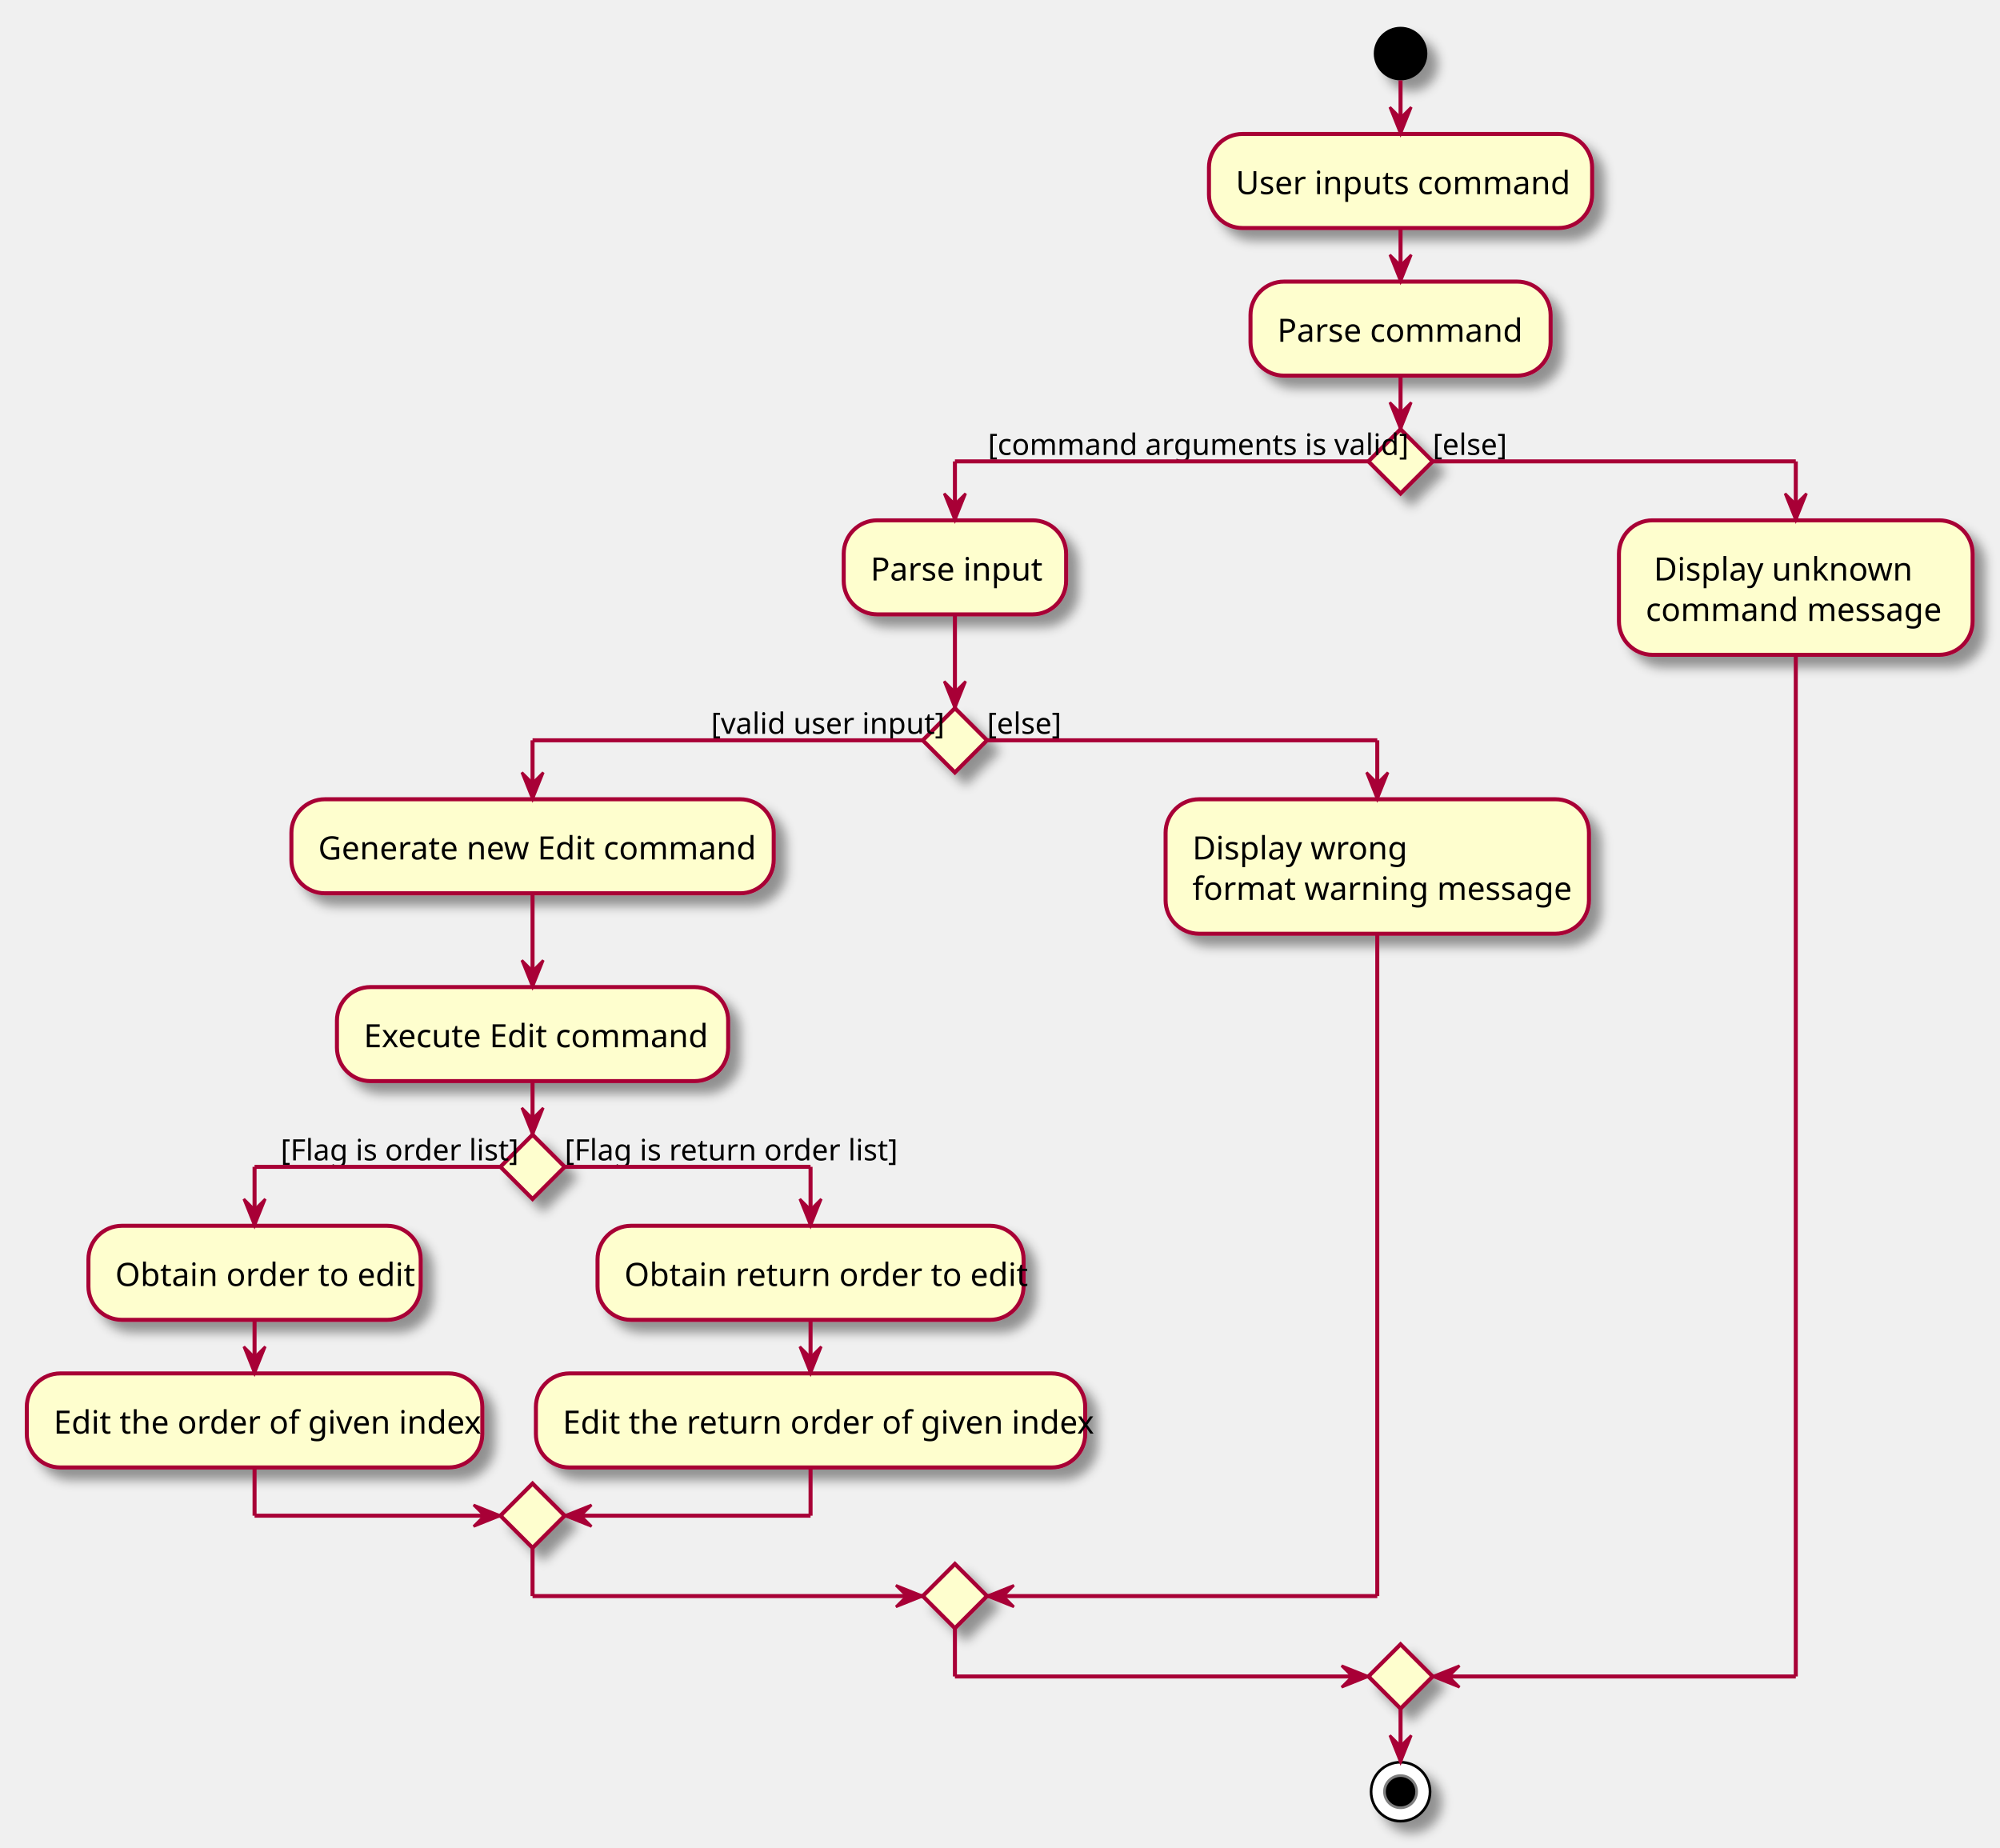
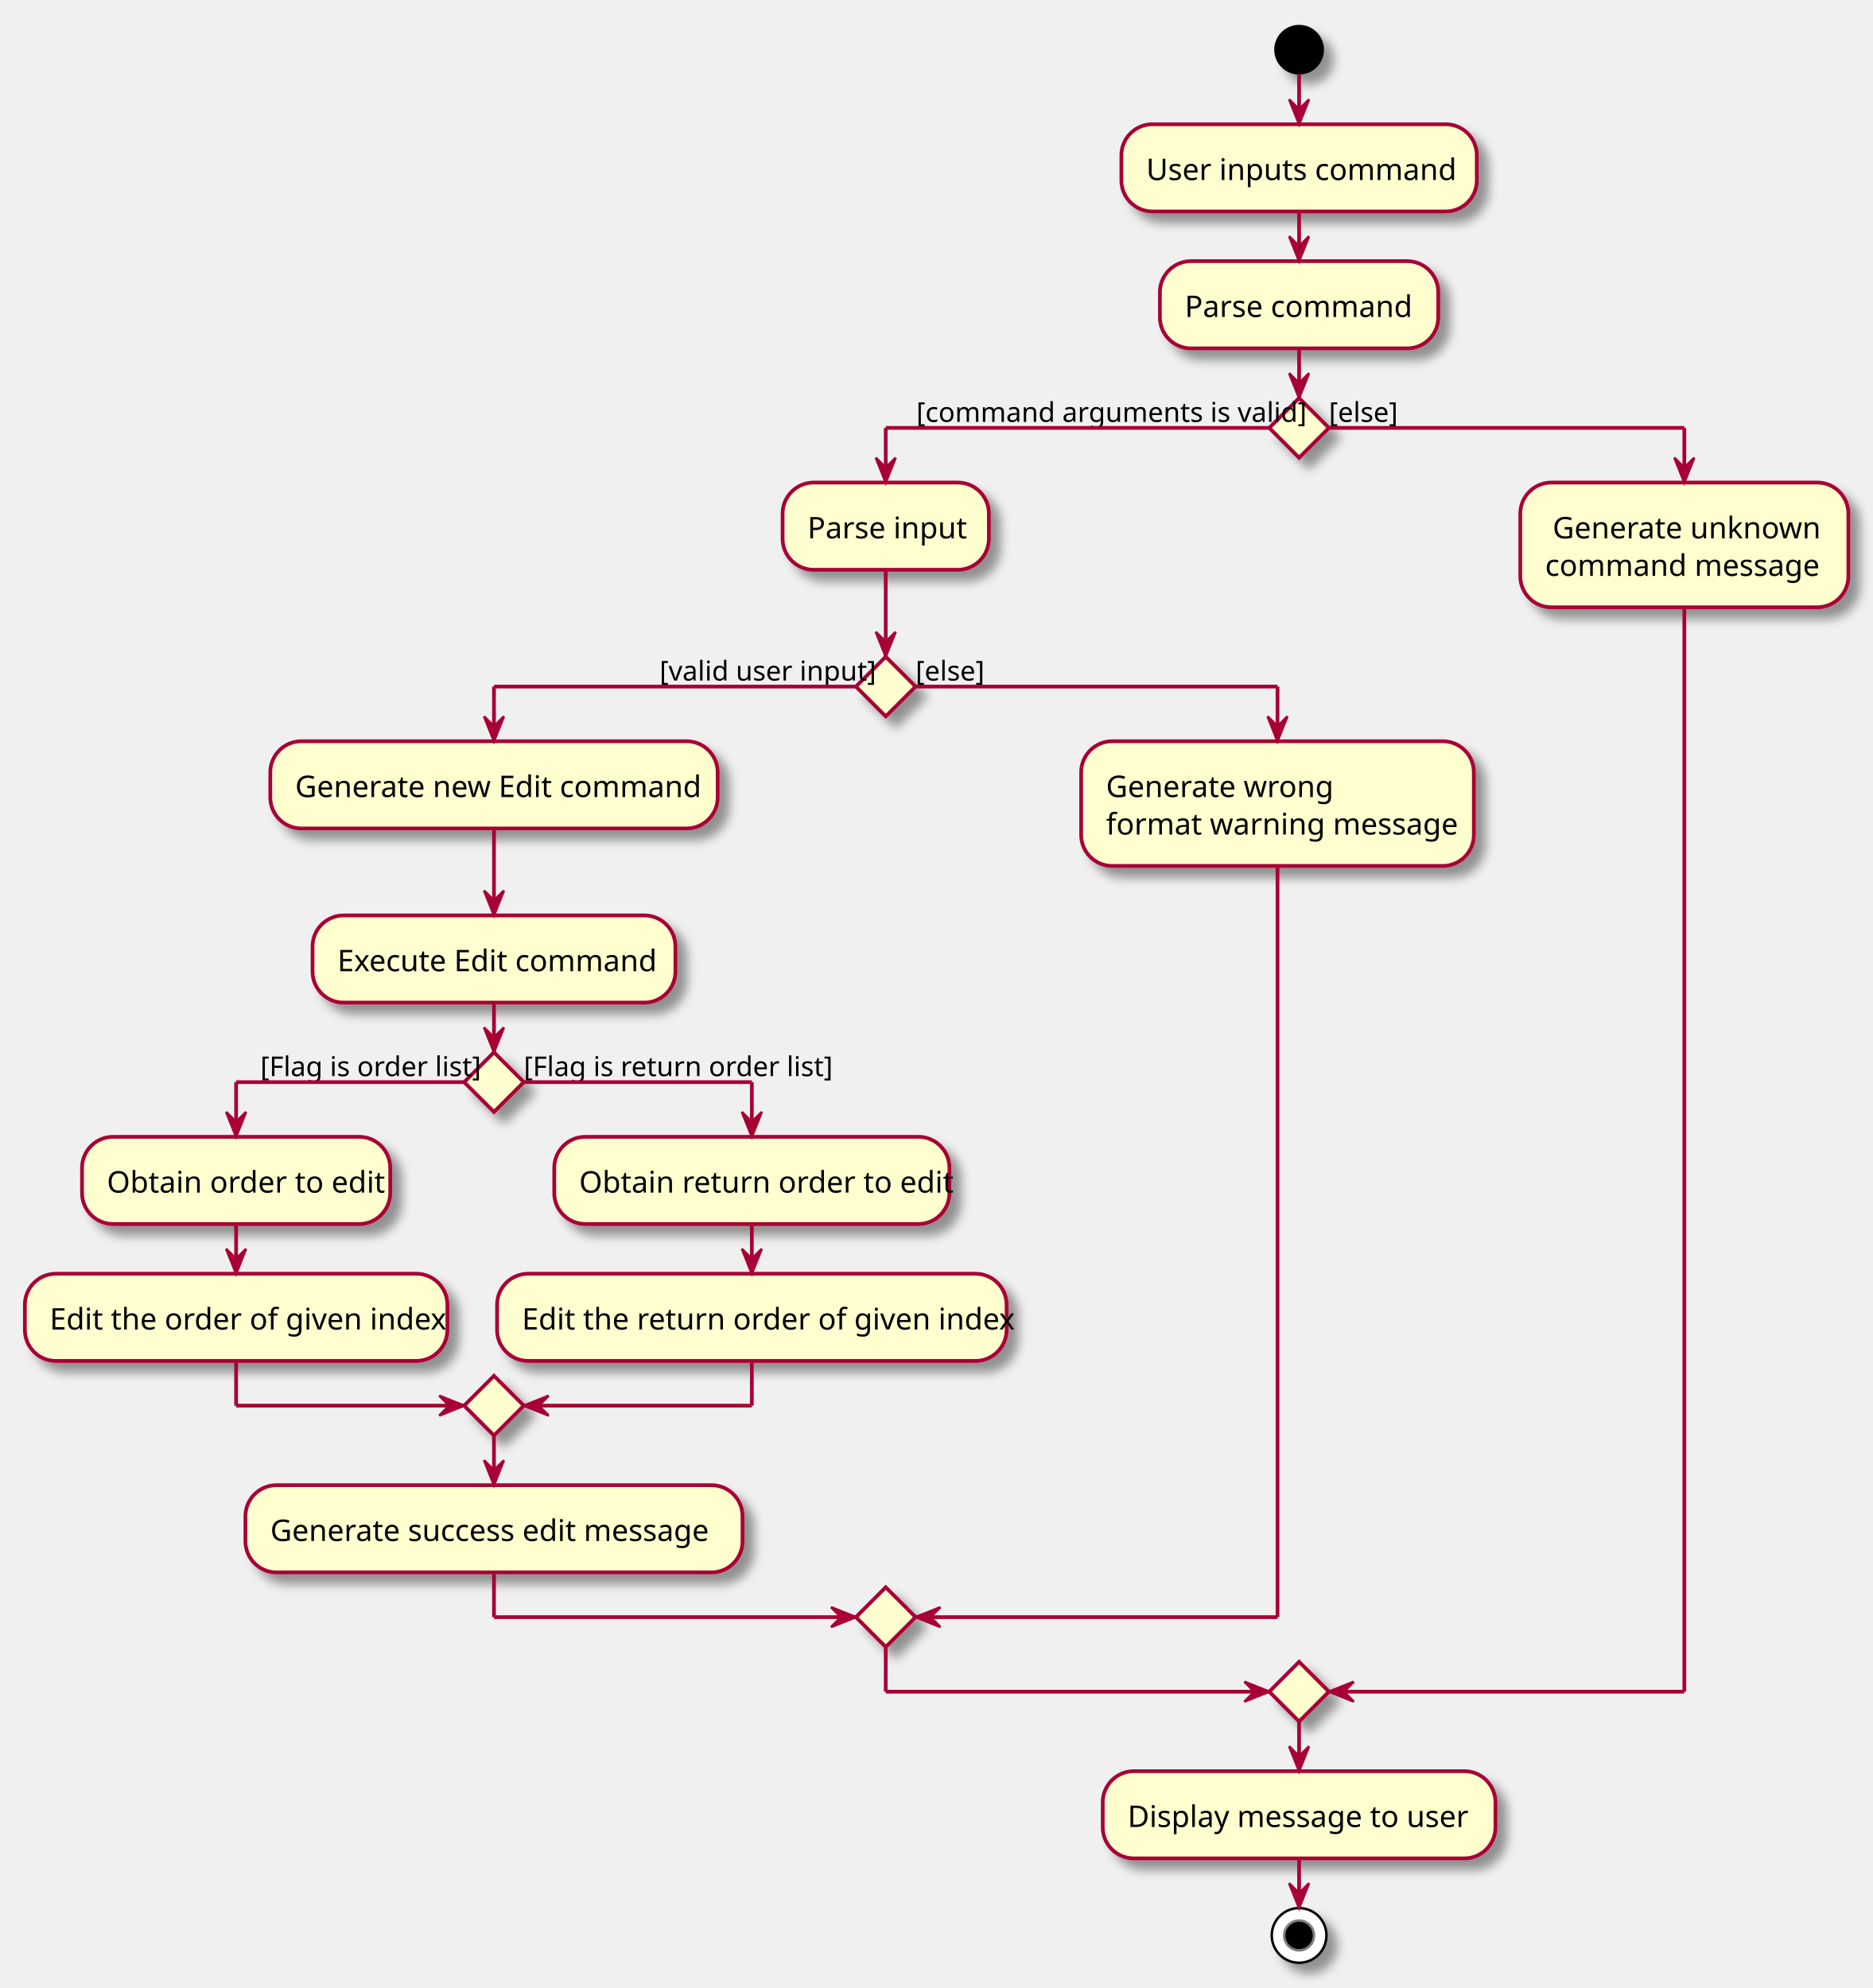
- <svg xmlns="http://www.w3.org/2000/svg" contentScriptType="application/ecmascript" contentStyleType="text/css" height="862.5px" preserveAspectRatio="none" style="width:933px;height:862px;" version="1.1" viewBox="0 0 933 862" width="933.75px" zoomAndPan="magnify">
+ <svg xmlns="http://www.w3.org/2000/svg" contentScriptType="application/ecmascript" contentStyleType="text/css" height="1000px" preserveAspectRatio="none" style="width:942px;height:1000px;" version="1.1" viewBox="0 0 942 1000" width="942.5px" zoomAndPan="magnify">
  <defs>
-     <filter height="300%" id="f1b6l1p3h150rs" width="300%" x="-1" y="-1">
+     <filter height="300%" id="f159a8hkn5fd31" width="300%" x="-1" y="-1">
      <feGaussianBlur result="blurOut" stdDeviation="2.5" />
      <feColorMatrix in="blurOut" result="blurOut2" type="matrix" values="0 0 0 0 0 0 0 0 0 0 0 0 0 0 0 0 0 0 .4 0" />
      <feOffset dx="5.0" dy="5.0" in="blurOut2" result="blurOut3" />
      <feBlend in="SourceGraphic" in2="blurOut3" mode="normal" />
    </filter>
  </defs>
  <g>
-     <ellipse cx="653.359" cy="25" fill="#000000" filter="url(#f1b6l1p3h150rs)" rx="12.5" ry="12.5" style="stroke: none; stroke-width: 1.25;" />
-     <rect fill="#FEFECE" filter="url(#f1b6l1p3h150rs)" height="43.867" rx="15.625" ry="15.625" style="stroke: #A80036; stroke-width: 1.875;" width="178.75" x="563.984" y="62.5" />
+     <ellipse cx="653.359" cy="25" fill="#000000" filter="url(#f159a8hkn5fd31)" rx="12.5" ry="12.5" style="stroke: none; stroke-width: 1.25;" />
+     <rect fill="#FEFECE" filter="url(#f159a8hkn5fd31)" height="43.867" rx="15.625" ry="15.625" style="stroke: #A80036; stroke-width: 1.875;" width="178.75" x="563.984" y="62.5" />
    <text fill="#000000" font-family="sans-serif" font-size="15" lengthAdjust="spacingAndGlyphs" textLength="153.75" x="576.484" y="90.571">User inputs command</text>
-     <rect fill="#FEFECE" filter="url(#f1b6l1p3h150rs)" height="43.867" rx="15.625" ry="15.625" style="stroke: #A80036; stroke-width: 1.875;" width="140" x="583.359" y="131.367" />
+     <rect fill="#FEFECE" filter="url(#f159a8hkn5fd31)" height="43.867" rx="15.625" ry="15.625" style="stroke: #A80036; stroke-width: 1.875;" width="140" x="583.359" y="131.367" />
    <text fill="#000000" font-family="sans-serif" font-size="15" lengthAdjust="spacingAndGlyphs" textLength="115" x="595.859" y="159.439">Parse command</text>
-     <polygon fill="#FEFECE" filter="url(#f1b6l1p3h150rs)" points="653.359,200.234,653.359,200.234,668.359,215.234,653.359,230.234,653.359,230.234,638.359,215.234,653.359,200.234" style="stroke: #A80036; stroke-width: 1.875;" />
+     <polygon fill="#FEFECE" filter="url(#f159a8hkn5fd31)" points="653.359,200.234,653.359,200.234,668.359,215.234,653.359,230.234,653.359,230.234,638.359,215.234,653.359,200.234" style="stroke: #A80036; stroke-width: 1.875;" />
    <text fill="#000000" font-family="sans-serif" font-size="13.75" lengthAdjust="spacingAndGlyphs" textLength="177.5" x="460.859" y="212.213">[command arguments is valid]</text>
    <text fill="#000000" font-family="sans-serif" font-size="13.75" lengthAdjust="spacingAndGlyphs" textLength="32.5" x="668.359" y="212.213">[else]</text>
-     <rect fill="#FEFECE" filter="url(#f1b6l1p3h150rs)" height="43.867" rx="15.625" ry="15.625" style="stroke: #A80036; stroke-width: 1.875;" width="103.75" x="393.594" y="242.734" />
+     <rect fill="#FEFECE" filter="url(#f159a8hkn5fd31)" height="43.867" rx="15.625" ry="15.625" style="stroke: #A80036; stroke-width: 1.875;" width="103.75" x="393.594" y="242.734" />
    <text fill="#000000" font-family="sans-serif" font-size="15" lengthAdjust="spacingAndGlyphs" textLength="78.75" x="406.094" y="270.806">Parse input</text>
-     <polygon fill="#FEFECE" filter="url(#f1b6l1p3h150rs)" points="445.469,330.352,445.469,330.352,460.469,345.352,445.469,360.352,445.469,360.352,430.469,345.352,445.469,330.352" style="stroke: #A80036; stroke-width: 1.875;" />
+     <polygon fill="#FEFECE" filter="url(#f159a8hkn5fd31)" points="445.469,330.352,445.469,330.352,460.469,345.352,445.469,360.352,445.469,360.352,430.469,345.352,445.469,330.352" style="stroke: #A80036; stroke-width: 1.875;" />
    <text fill="#000000" font-family="sans-serif" font-size="13.75" lengthAdjust="spacingAndGlyphs" textLength="98.75" x="331.719" y="342.33">[valid user input]</text>
    <text fill="#000000" font-family="sans-serif" font-size="13.75" lengthAdjust="spacingAndGlyphs" textLength="32.5" x="460.469" y="342.33">[else]</text>
-     <rect fill="#FEFECE" filter="url(#f1b6l1p3h150rs)" height="43.867" rx="15.625" ry="15.625" style="stroke: #A80036; stroke-width: 1.875;" width="225" x="135.938" y="372.852" />
+     <rect fill="#FEFECE" filter="url(#f159a8hkn5fd31)" height="43.867" rx="15.625" ry="15.625" style="stroke: #A80036; stroke-width: 1.875;" width="225" x="135.938" y="372.852" />
    <text fill="#000000" font-family="sans-serif" font-size="15" lengthAdjust="spacingAndGlyphs" textLength="200" x="148.438" y="400.923">Generate new Edit command</text>
-     <rect fill="#FEFECE" filter="url(#f1b6l1p3h150rs)" height="43.867" rx="15.625" ry="15.625" style="stroke: #A80036; stroke-width: 1.875;" width="182.5" x="157.188" y="460.469" />
+     <rect fill="#FEFECE" filter="url(#f159a8hkn5fd31)" height="43.867" rx="15.625" ry="15.625" style="stroke: #A80036; stroke-width: 1.875;" width="182.5" x="157.188" y="460.469" />
    <text fill="#000000" font-family="sans-serif" font-size="15" lengthAdjust="spacingAndGlyphs" textLength="157.5" x="169.688" y="488.54">Execute Edit command</text>
-     <polygon fill="#FEFECE" filter="url(#f1b6l1p3h150rs)" points="248.438,529.336,248.438,529.336,263.438,544.336,248.438,559.336,248.438,559.336,233.438,544.336,248.438,529.336" style="stroke: #A80036; stroke-width: 1.875;" />
+     <polygon fill="#FEFECE" filter="url(#f159a8hkn5fd31)" points="248.438,529.336,248.438,529.336,263.438,544.336,248.438,559.336,248.438,559.336,233.438,544.336,248.438,529.336" style="stroke: #A80036; stroke-width: 1.875;" />
    <text fill="#000000" font-family="sans-serif" font-size="13.75" lengthAdjust="spacingAndGlyphs" textLength="102.5" x="130.938" y="541.315">[Flag is order list]</text>
    <text fill="#000000" font-family="sans-serif" font-size="13.75" lengthAdjust="spacingAndGlyphs" textLength="142.5" x="263.438" y="541.315">[Flag is return order list]</text>
-     <rect fill="#FEFECE" filter="url(#f1b6l1p3h150rs)" height="43.867" rx="15.625" ry="15.625" style="stroke: #A80036; stroke-width: 1.875;" width="155" x="41.25" y="571.836" />
+     <rect fill="#FEFECE" filter="url(#f159a8hkn5fd31)" height="43.867" rx="15.625" ry="15.625" style="stroke: #A80036; stroke-width: 1.875;" width="155" x="41.25" y="571.836" />
    <text fill="#000000" font-family="sans-serif" font-size="15" lengthAdjust="spacingAndGlyphs" textLength="130" x="53.75" y="599.907">Obtain order to edit</text>
-     <rect fill="#FEFECE" filter="url(#f1b6l1p3h150rs)" height="43.867" rx="15.625" ry="15.625" style="stroke: #A80036; stroke-width: 1.875;" width="212.5" x="12.5" y="640.703" />
+     <rect fill="#FEFECE" filter="url(#f159a8hkn5fd31)" height="43.867" rx="15.625" ry="15.625" style="stroke: #A80036; stroke-width: 1.875;" width="212.5" x="12.5" y="640.703" />
    <text fill="#000000" font-family="sans-serif" font-size="15" lengthAdjust="spacingAndGlyphs" textLength="187.5" x="25" y="668.774">Edit the order of given index</text>
-     <rect fill="#FEFECE" filter="url(#f1b6l1p3h150rs)" height="43.867" rx="15.625" ry="15.625" style="stroke: #A80036; stroke-width: 1.875;" width="198.75" x="278.75" y="571.836" />
+     <rect fill="#FEFECE" filter="url(#f159a8hkn5fd31)" height="43.867" rx="15.625" ry="15.625" style="stroke: #A80036; stroke-width: 1.875;" width="198.75" x="278.75" y="571.836" />
    <text fill="#000000" font-family="sans-serif" font-size="15" lengthAdjust="spacingAndGlyphs" textLength="173.75" x="291.25" y="599.907">Obtain return order to edit</text>
-     <rect fill="#FEFECE" filter="url(#f1b6l1p3h150rs)" height="43.867" rx="15.625" ry="15.625" style="stroke: #A80036; stroke-width: 1.875;" width="256.25" x="250" y="640.703" />
+     <rect fill="#FEFECE" filter="url(#f159a8hkn5fd31)" height="43.867" rx="15.625" ry="15.625" style="stroke: #A80036; stroke-width: 1.875;" width="256.25" x="250" y="640.703" />
    <text fill="#000000" font-family="sans-serif" font-size="15" lengthAdjust="spacingAndGlyphs" textLength="231.25" x="262.5" y="668.774">Edit the return order of given index</text>
-     <polygon fill="#FEFECE" filter="url(#f1b6l1p3h150rs)" points="248.438,692.07,263.438,707.07,248.438,722.07,233.438,707.07,248.438,692.07" style="stroke: #A80036; stroke-width: 1.875;" />
-     <rect fill="#FEFECE" filter="url(#f1b6l1p3h150rs)" height="62.734" rx="15.625" ry="15.625" style="stroke: #A80036; stroke-width: 1.875;" width="197.5" x="543.75" y="372.852" />
-     <text fill="#000000" font-family="sans-serif" font-size="15" lengthAdjust="spacingAndGlyphs" textLength="97.5" x="556.25" y="400.923">Display wrong</text>
+     <polygon fill="#FEFECE" filter="url(#f159a8hkn5fd31)" points="248.438,692.07,263.438,707.07,248.438,722.07,233.438,707.07,248.438,692.07" style="stroke: #A80036; stroke-width: 1.875;" />
+     <rect fill="#FEFECE" filter="url(#f159a8hkn5fd31)" height="43.867" rx="15.625" ry="15.625" style="stroke: #A80036; stroke-width: 1.875;" width="250" x="123.438" y="747.07" />
+     <text fill="#000000" font-family="sans-serif" font-size="15" lengthAdjust="spacingAndGlyphs" textLength="225" x="135.938" y="775.142">Generate success edit message</text>
+     <rect fill="#FEFECE" filter="url(#f159a8hkn5fd31)" height="62.734" rx="15.625" ry="15.625" style="stroke: #A80036; stroke-width: 1.875;" width="197.5" x="543.75" y="372.852" />
+     <text fill="#000000" font-family="sans-serif" font-size="15" lengthAdjust="spacingAndGlyphs" textLength="110" x="556.25" y="400.923">Generate wrong</text>
    <text fill="#000000" font-family="sans-serif" font-size="15" lengthAdjust="spacingAndGlyphs" textLength="172.5" x="556.25" y="419.79">format warning message</text>
-     <polygon fill="#FEFECE" filter="url(#f1b6l1p3h150rs)" points="445.469,729.57,460.469,744.57,445.469,759.57,430.469,744.57,445.469,729.57" style="stroke: #A80036; stroke-width: 1.875;" />
-     <rect fill="#FEFECE" filter="url(#f1b6l1p3h150rs)" height="62.734" rx="15.625" ry="15.625" style="stroke: #A80036; stroke-width: 1.875;" width="165" x="755.234" y="242.734" />
-     <text fill="#000000" font-family="sans-serif" font-size="15" lengthAdjust="spacingAndGlyphs" textLength="117.5" x="771.484" y="270.806">Display unknown</text>
-     <text fill="#000000" font-family="sans-serif" font-size="15" lengthAdjust="spacingAndGlyphs" textLength="140" x="767.734" y="289.673">command message</text>
-     <polygon fill="#FEFECE" filter="url(#f1b6l1p3h150rs)" points="653.359,767.07,668.359,782.07,653.359,797.07,638.359,782.07,653.359,767.07" style="stroke: #A80036; stroke-width: 1.875;" />
-     <ellipse cx="653.359" cy="835.82" fill="#FFFFFF" filter="url(#f1b6l1p3h150rs)" rx="13.75" ry="13.75" style="stroke: #000000; stroke-width: 1.25;" />
-     <ellipse cx="653.359" cy="835.82" fill="#000000" rx="7.5" ry="7.5" style="stroke: #7F7F7F; stroke-width: 1.25;" />
+     <polygon fill="#FEFECE" filter="url(#f159a8hkn5fd31)" points="445.469,798.438,460.469,813.438,445.469,828.438,430.469,813.438,445.469,798.438" style="stroke: #A80036; stroke-width: 1.875;" />
+     <rect fill="#FEFECE" filter="url(#f159a8hkn5fd31)" height="62.734" rx="15.625" ry="15.625" style="stroke: #A80036; stroke-width: 1.875;" width="165" x="764.609" y="242.734" />
+     <text fill="#000000" font-family="sans-serif" font-size="15" lengthAdjust="spacingAndGlyphs" textLength="130" x="780.859" y="270.806">Generate unknown</text>
+     <text fill="#000000" font-family="sans-serif" font-size="15" lengthAdjust="spacingAndGlyphs" textLength="140" x="777.109" y="289.673">command message</text>
+     <polygon fill="#FEFECE" filter="url(#f159a8hkn5fd31)" points="653.359,835.938,668.359,850.938,653.359,865.938,638.359,850.938,653.359,835.938" style="stroke: #A80036; stroke-width: 1.875;" />
+     <rect fill="#FEFECE" filter="url(#f159a8hkn5fd31)" height="43.867" rx="15.625" ry="15.625" style="stroke: #A80036; stroke-width: 1.875;" width="197.5" x="554.609" y="890.938" />
+     <text fill="#000000" font-family="sans-serif" font-size="15" lengthAdjust="spacingAndGlyphs" textLength="172.5" x="567.109" y="919.009">Display message to user</text>
+     <ellipse cx="653.359" cy="973.555" fill="#FFFFFF" filter="url(#f159a8hkn5fd31)" rx="13.75" ry="13.75" style="stroke: #000000; stroke-width: 1.25;" />
+     <ellipse cx="653.359" cy="973.555" fill="#000000" rx="7.5" ry="7.5" style="stroke: #7F7F7F; stroke-width: 1.25;" />
    <line style="stroke: #A80036; stroke-width: 1.875;" x1="653.359" x2="653.359" y1="37.5" y2="62.5" />
    <polygon fill="#A80036" points="648.359,50,653.359,62.5,658.359,50,653.359,55" style="stroke: #A80036; stroke-width: 1.25;" />
    <line style="stroke: #A80036; stroke-width: 1.875;" x1="653.359" x2="653.359" y1="106.367" y2="131.367" />
    <polygon fill="#A80036" points="648.359,118.867,653.359,131.367,658.359,118.867,653.359,123.867" style="stroke: #A80036; stroke-width: 1.25;" />
    <line style="stroke: #A80036; stroke-width: 1.875;" x1="248.438" x2="248.438" y1="416.719" y2="460.469" />
    <polygon fill="#A80036" points="243.438,447.969,248.438,460.469,253.438,447.969,248.438,452.969" style="stroke: #A80036; stroke-width: 1.25;" />
    <line style="stroke: #A80036; stroke-width: 1.875;" x1="118.75" x2="118.75" y1="615.703" y2="640.703" />
    <polygon fill="#A80036" points="113.75,628.203,118.75,640.703,123.75,628.203,118.75,633.203" style="stroke: #A80036; stroke-width: 1.25;" />
    <line style="stroke: #A80036; stroke-width: 1.875;" x1="378.125" x2="378.125" y1="615.703" y2="640.703" />
    <polygon fill="#A80036" points="373.125,628.203,378.125,640.703,383.125,628.203,378.125,633.203" style="stroke: #A80036; stroke-width: 1.25;" />
    <line style="stroke: #A80036; stroke-width: 1.875;" x1="233.438" x2="118.75" y1="544.336" y2="544.336" />
    <line style="stroke: #A80036; stroke-width: 1.875;" x1="118.75" x2="118.75" y1="544.336" y2="571.836" />
    <polygon fill="#A80036" points="113.75,559.336,118.75,571.836,123.75,559.336,118.75,564.336" style="stroke: #A80036; stroke-width: 1.25;" />
    <line style="stroke: #A80036; stroke-width: 1.875;" x1="263.438" x2="378.125" y1="544.336" y2="544.336" />
    <line style="stroke: #A80036; stroke-width: 1.875;" x1="378.125" x2="378.125" y1="544.336" y2="571.836" />
    <polygon fill="#A80036" points="373.125,559.336,378.125,571.836,383.125,559.336,378.125,564.336" style="stroke: #A80036; stroke-width: 1.25;" />
    <line style="stroke: #A80036; stroke-width: 1.875;" x1="118.75" x2="118.75" y1="684.57" y2="707.07" />
    <line style="stroke: #A80036; stroke-width: 1.875;" x1="118.75" x2="233.438" y1="707.07" y2="707.07" />
    <polygon fill="#A80036" points="220.938,702.07,233.438,707.07,220.938,712.07,225.938,707.07" style="stroke: #A80036; stroke-width: 1.25;" />
    <line style="stroke: #A80036; stroke-width: 1.875;" x1="378.125" x2="378.125" y1="684.57" y2="707.07" />
    <line style="stroke: #A80036; stroke-width: 1.875;" x1="378.125" x2="263.438" y1="707.07" y2="707.07" />
    <polygon fill="#A80036" points="275.938,702.07,263.438,707.07,275.938,712.07,270.938,707.07" style="stroke: #A80036; stroke-width: 1.25;" />
    <line style="stroke: #A80036; stroke-width: 1.875;" x1="248.438" x2="248.438" y1="504.336" y2="529.336" />
    <polygon fill="#A80036" points="243.438,516.836,248.438,529.336,253.438,516.836,248.438,521.836" style="stroke: #A80036; stroke-width: 1.25;" />
+     <line style="stroke: #A80036; stroke-width: 1.875;" x1="248.438" x2="248.438" y1="722.07" y2="747.07" />
+     <polygon fill="#A80036" points="243.438,734.57,248.438,747.07,253.438,734.57,248.438,739.57" style="stroke: #A80036; stroke-width: 1.25;" />
    <line style="stroke: #A80036; stroke-width: 1.875;" x1="430.469" x2="248.438" y1="345.352" y2="345.352" />
    <line style="stroke: #A80036; stroke-width: 1.875;" x1="248.438" x2="248.438" y1="345.352" y2="372.852" />
    <polygon fill="#A80036" points="243.438,360.352,248.438,372.852,253.438,360.352,248.438,365.352" style="stroke: #A80036; stroke-width: 1.25;" />
    <line style="stroke: #A80036; stroke-width: 1.875;" x1="460.469" x2="642.5" y1="345.352" y2="345.352" />
    <line style="stroke: #A80036; stroke-width: 1.875;" x1="642.5" x2="642.5" y1="345.352" y2="372.852" />
    <polygon fill="#A80036" points="637.5,360.352,642.5,372.852,647.5,360.352,642.5,365.352" style="stroke: #A80036; stroke-width: 1.25;" />
-     <line style="stroke: #A80036; stroke-width: 1.875;" x1="248.438" x2="248.438" y1="722.07" y2="744.57" />
-     <line style="stroke: #A80036; stroke-width: 1.875;" x1="248.438" x2="430.469" y1="744.57" y2="744.57" />
-     <polygon fill="#A80036" points="417.969,739.57,430.469,744.57,417.969,749.57,422.969,744.57" style="stroke: #A80036; stroke-width: 1.25;" />
-     <line style="stroke: #A80036; stroke-width: 1.875;" x1="642.5" x2="642.5" y1="435.586" y2="744.57" />
-     <line style="stroke: #A80036; stroke-width: 1.875;" x1="642.5" x2="460.469" y1="744.57" y2="744.57" />
-     <polygon fill="#A80036" points="472.969,739.57,460.469,744.57,472.969,749.57,467.969,744.57" style="stroke: #A80036; stroke-width: 1.25;" />
+     <line style="stroke: #A80036; stroke-width: 1.875;" x1="248.438" x2="248.438" y1="790.938" y2="813.438" />
+     <line style="stroke: #A80036; stroke-width: 1.875;" x1="248.438" x2="430.469" y1="813.438" y2="813.438" />
+     <polygon fill="#A80036" points="417.969,808.438,430.469,813.438,417.969,818.438,422.969,813.438" style="stroke: #A80036; stroke-width: 1.25;" />
+     <line style="stroke: #A80036; stroke-width: 1.875;" x1="642.5" x2="642.5" y1="435.586" y2="813.438" />
+     <line style="stroke: #A80036; stroke-width: 1.875;" x1="642.5" x2="460.469" y1="813.438" y2="813.438" />
+     <polygon fill="#A80036" points="472.969,808.438,460.469,813.438,472.969,818.438,467.969,813.438" style="stroke: #A80036; stroke-width: 1.25;" />
    <line style="stroke: #A80036; stroke-width: 1.875;" x1="445.469" x2="445.469" y1="286.602" y2="330.352" />
    <polygon fill="#A80036" points="440.469,317.852,445.469,330.352,450.469,317.852,445.469,322.852" style="stroke: #A80036; stroke-width: 1.25;" />
    <line style="stroke: #A80036; stroke-width: 1.875;" x1="638.359" x2="445.469" y1="215.234" y2="215.234" />
    <line style="stroke: #A80036; stroke-width: 1.875;" x1="445.469" x2="445.469" y1="215.234" y2="242.734" />
    <polygon fill="#A80036" points="440.469,230.234,445.469,242.734,450.469,230.234,445.469,235.234" style="stroke: #A80036; stroke-width: 1.25;" />
-     <line style="stroke: #A80036; stroke-width: 1.875;" x1="668.359" x2="837.734" y1="215.234" y2="215.234" />
-     <line style="stroke: #A80036; stroke-width: 1.875;" x1="837.734" x2="837.734" y1="215.234" y2="242.734" />
-     <polygon fill="#A80036" points="832.734,230.234,837.734,242.734,842.734,230.234,837.734,235.234" style="stroke: #A80036; stroke-width: 1.25;" />
-     <line style="stroke: #A80036; stroke-width: 1.875;" x1="445.469" x2="445.469" y1="759.57" y2="782.07" />
-     <line style="stroke: #A80036; stroke-width: 1.875;" x1="445.469" x2="638.359" y1="782.07" y2="782.07" />
-     <polygon fill="#A80036" points="625.859,777.07,638.359,782.07,625.859,787.07,630.859,782.07" style="stroke: #A80036; stroke-width: 1.25;" />
-     <line style="stroke: #A80036; stroke-width: 1.875;" x1="837.734" x2="837.734" y1="305.469" y2="782.07" />
-     <line style="stroke: #A80036; stroke-width: 1.875;" x1="837.734" x2="668.359" y1="782.07" y2="782.07" />
-     <polygon fill="#A80036" points="680.859,777.07,668.359,782.07,680.859,787.07,675.859,782.07" style="stroke: #A80036; stroke-width: 1.25;" />
+     <line style="stroke: #A80036; stroke-width: 1.875;" x1="668.359" x2="847.109" y1="215.234" y2="215.234" />
+     <line style="stroke: #A80036; stroke-width: 1.875;" x1="847.109" x2="847.109" y1="215.234" y2="242.734" />
+     <polygon fill="#A80036" points="842.109,230.234,847.109,242.734,852.109,230.234,847.109,235.234" style="stroke: #A80036; stroke-width: 1.25;" />
+     <line style="stroke: #A80036; stroke-width: 1.875;" x1="445.469" x2="445.469" y1="828.438" y2="850.938" />
+     <line style="stroke: #A80036; stroke-width: 1.875;" x1="445.469" x2="638.359" y1="850.938" y2="850.938" />
+     <polygon fill="#A80036" points="625.859,845.938,638.359,850.938,625.859,855.938,630.859,850.938" style="stroke: #A80036; stroke-width: 1.25;" />
+     <line style="stroke: #A80036; stroke-width: 1.875;" x1="847.109" x2="847.109" y1="305.469" y2="850.938" />
+     <line style="stroke: #A80036; stroke-width: 1.875;" x1="847.109" x2="668.359" y1="850.938" y2="850.938" />
+     <polygon fill="#A80036" points="680.859,845.938,668.359,850.938,680.859,855.938,675.859,850.938" style="stroke: #A80036; stroke-width: 1.25;" />
    <line style="stroke: #A80036; stroke-width: 1.875;" x1="653.359" x2="653.359" y1="175.234" y2="200.234" />
    <polygon fill="#A80036" points="648.359,187.734,653.359,200.234,658.359,187.734,653.359,192.734" style="stroke: #A80036; stroke-width: 1.25;" />
-     <line style="stroke: #A80036; stroke-width: 1.875;" x1="653.359" x2="653.359" y1="797.07" y2="822.07" />
-     <polygon fill="#A80036" points="648.359,809.57,653.359,822.07,658.359,809.57,653.359,814.57" style="stroke: #A80036; stroke-width: 1.25;" />
+     <line style="stroke: #A80036; stroke-width: 1.875;" x1="653.359" x2="653.359" y1="865.938" y2="890.938" />
+     <polygon fill="#A80036" points="648.359,878.438,653.359,890.938,658.359,878.438,653.359,883.438" style="stroke: #A80036; stroke-width: 1.25;" />
+     <line style="stroke: #A80036; stroke-width: 1.875;" x1="653.359" x2="653.359" y1="934.805" y2="959.805" />
+     <polygon fill="#A80036" points="648.359,947.305,653.359,959.805,658.359,947.305,653.359,952.305" style="stroke: #A80036; stroke-width: 1.25;" />
  </g>
</svg>
